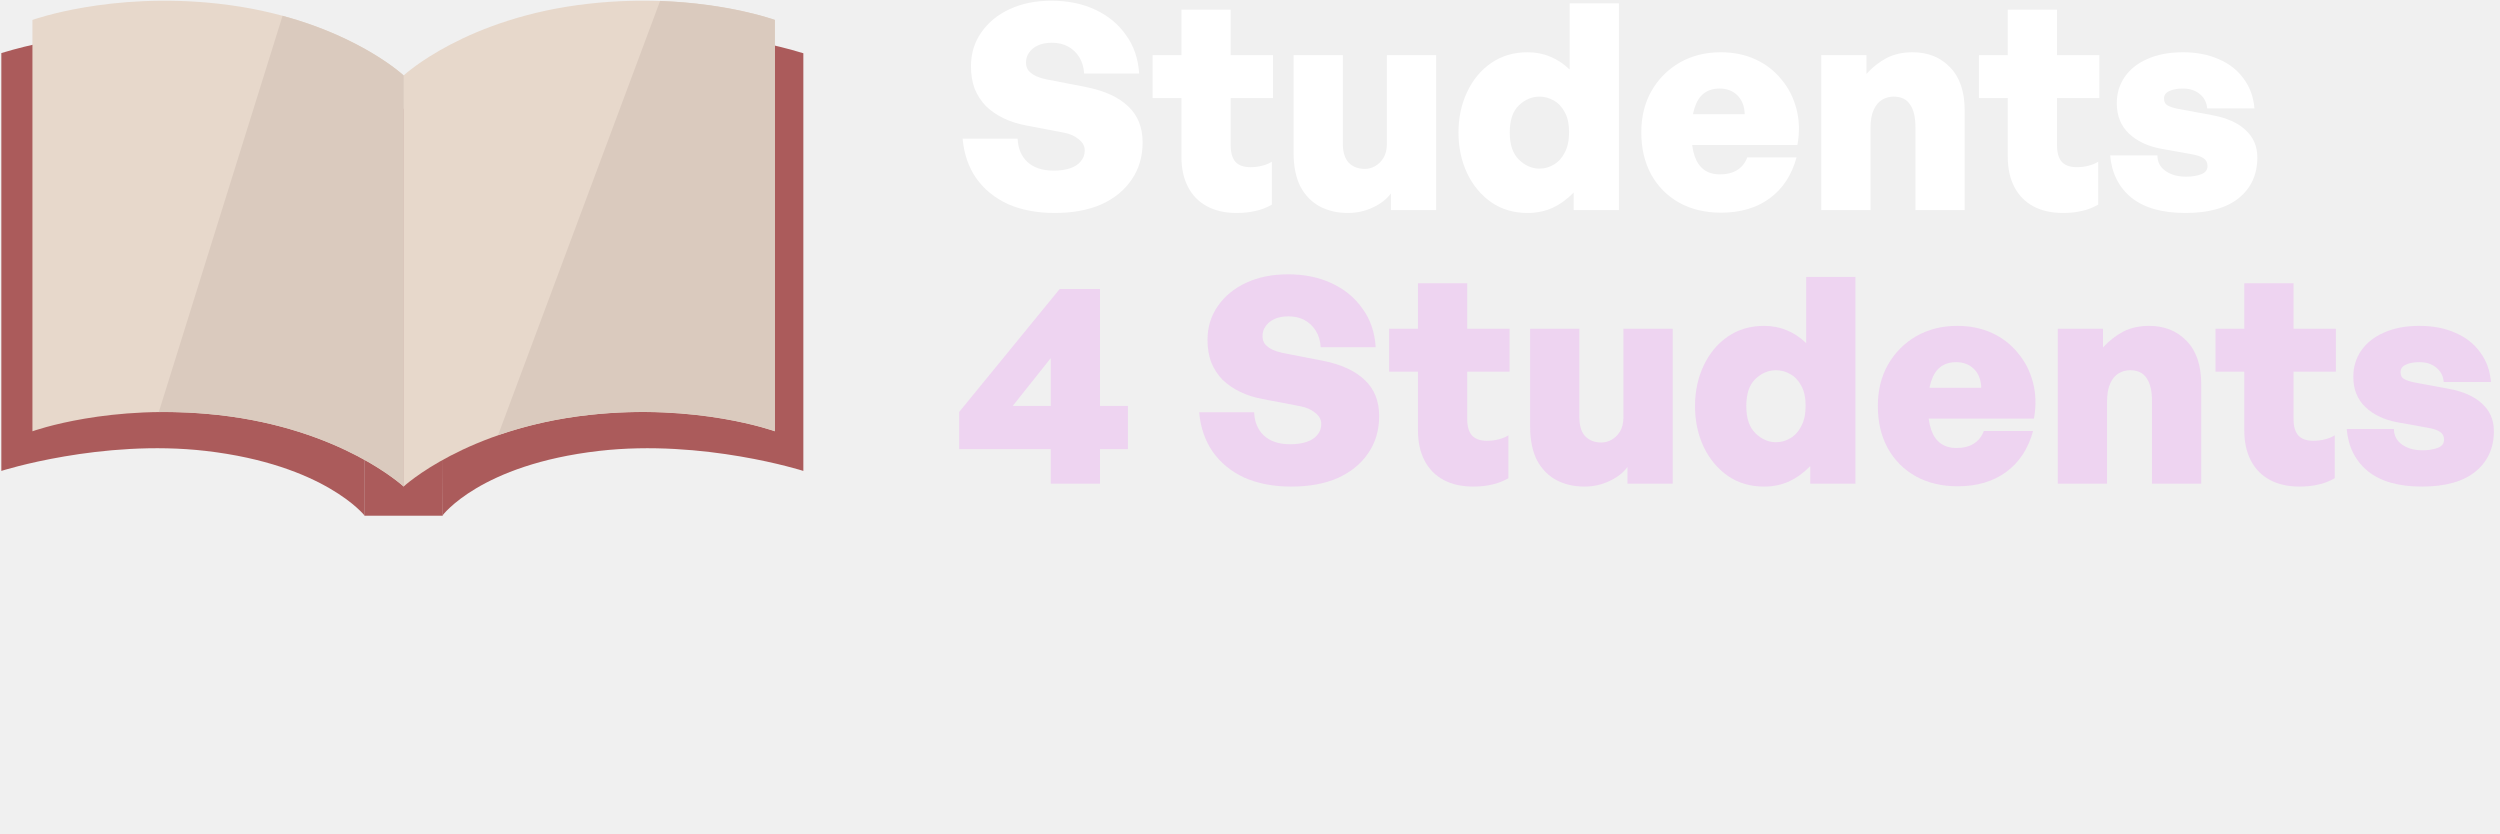
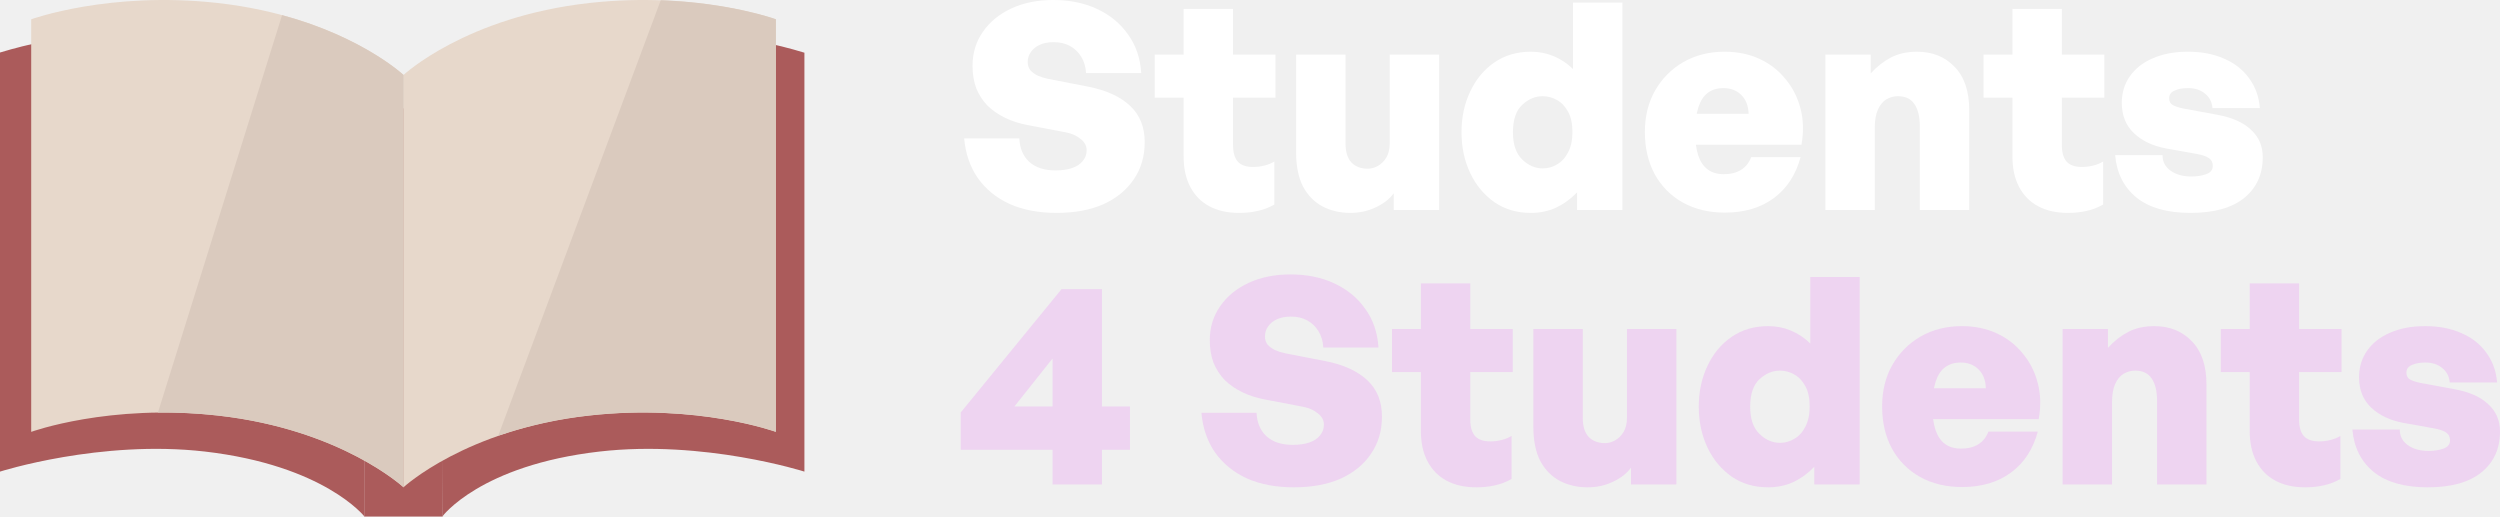
- <svg xmlns="http://www.w3.org/2000/svg" width="1500" height="500" viewBox="0 0 1500 500" fill="none" version="1.1" id="svg239489">
+ <svg xmlns="http://www.w3.org/2000/svg" width="1495.52" height="309.005" viewBox="0 0 1495.52 309.005" fill="none" version="1.1" id="svg239489">
  <defs id="defs239493" />
-   <g id="g240172" transform="matrix(2.533064,0,0,2.533064,-1.2269,-0.6520015)">
+   <g id="g240172" transform="matrix(2.533064,0,0,2.533064,-2.027194,-1.077295)">
    <path d="M 44.384,8.958 C 29.745,7.226 14.905,8.543 0.8,12.829 v 98.972 c 0,0 23.727,-7.572 48.389,-4.739 28.21,3.269 37.679,15.342 37.679,15.342 V 26.017 c 0,0 -14.271,-13.774 -42.484,-17.059 z" fill="#ab5b5b" id="path239441" />
    <path d="M 105.327,26.018 H 86.827 v 96.396 h 18.5 z" fill="#ab5b5b" id="path239443" />
    <path d="M 52.137,1.124 C 26.584,-1.708 8.168,4.982 8.168,4.982 V 102.416 c 0,0 18.416,-6.699 43.969,-3.867 29.22,3.242 43.956,16.962 43.956,16.962 V 18.14 c 0,0 -14.749,-13.783 -43.956,-17.015 z" fill="#e7d8cb" id="path239445" />
    <path d="m 147.217,8.959 c 14.632,-1.713 29.46,-0.382 43.553,3.911 v 98.932 c 0,0 -23.737,-7.571 -48.389,-4.739 -28.213,3.245 -37.107,15.318 -37.107,15.318 l -0.572,-96.397 c 0,0 14.302,-13.739 42.515,-17.025 z" fill="#ab5b5b" id="path239447" />
    <path d="m 140.049,1.124 c 25.541,-2.832 43.96,3.867 43.96,3.867 V 102.416 c 0,0 -18.419,-6.699 -43.96,-3.867 C 110.83,101.791 96.081,115.511 96.081,115.511 V 18.139 c 0,0 14.749,-13.783 43.968,-17.015 z" fill="#e7d8cb" id="path239449" />
    <path d="M 156.842,0.477 C 173.298,1.059 184.04,4.972 184.04,4.972 V 102.397 c 0,0 -18.416,-6.702 -43.957,-3.87 -7.363,0.781 -14.616,2.389 -21.62,4.792" fill="#dacabe" id="path239451" />
    <path d="m 38.098,97.858 c 4.699,-0.056 9.397,0.175 14.067,0.691 29.22,3.242 43.956,16.962 43.956,16.962 V 18.14 c 0,0 -9.597,-8.981 -28.707,-14.142" fill="#dacabe" id="path239453" />
  </g>
-   <g id="g239992" transform="matrix(2.533064,0,0,2.533064,-1.2269,-0.6520015)">
+   <g id="g239992" transform="matrix(2.533064,0,0,2.533064,-2.027194,-1.077295)">
    <path d="m 271.134,33.989 c 0,3.365 -0.864,6.299 -2.592,8.8 -1.683,2.501 -4.071,4.457 -7.163,5.867 -3.093,1.364 -6.777,2.047 -11.052,2.047 -4.23,0 -7.936,-0.705 -11.12,-2.115 -3.138,-1.455 -5.639,-3.502 -7.504,-6.14 -1.819,-2.638 -2.888,-5.753 -3.206,-9.346 h 13.03 c 0.091,2.319 0.864,4.161 2.319,5.526 1.501,1.364 3.57,2.046 6.208,2.046 1.501,0 2.797,-0.182 3.889,-0.546 1.091,-0.364 1.933,-0.91 2.524,-1.637 0.636,-0.728 0.955,-1.592 0.955,-2.592 0,-1.046 -0.478,-1.933 -1.433,-2.661 -0.909,-0.773 -2.092,-1.296 -3.547,-1.569 l -8.937,-1.706 c -1.956,-0.364 -3.729,-0.932 -5.321,-1.706 -1.592,-0.773 -2.979,-1.728 -4.161,-2.865 -1.137,-1.183 -2.024,-2.547 -2.661,-4.093 -0.591,-1.592 -0.887,-3.365 -0.887,-5.321 0,-3.047 0.819,-5.73 2.456,-8.05 1.637,-2.365 3.889,-4.207 6.754,-5.526 2.865,-1.319 6.14,-1.978 9.823,-1.978 3.912,0 7.368,0.705 10.37,2.115 3.047,1.41 5.48,3.411 7.299,6.003 1.865,2.547 2.911,5.594 3.138,9.141 h -13.03 c -0.091,-1.501 -0.477,-2.797 -1.159,-3.889 -0.683,-1.091 -1.569,-1.933 -2.661,-2.524 -1.091,-0.591 -2.365,-0.887 -3.82,-0.887 -1.274,0 -2.365,0.205 -3.275,0.614 -0.909,0.409 -1.614,0.978 -2.114,1.706 -0.501,0.682 -0.751,1.478 -0.751,2.388 0,0.728 0.205,1.364 0.614,1.91 0.455,0.5 1.046,0.932 1.774,1.296 0.727,0.318 1.523,0.569 2.387,0.75 l 9.483,1.842 c 4.366,0.864 7.686,2.388 9.96,4.571 2.274,2.138 3.411,4.98 3.411,8.527 z" fill="#ffffff" id="path239455" />
    <path d="m 301.748,38.56 v 10.165 c -1.273,0.728 -2.57,1.228 -3.889,1.501 -1.318,0.318 -2.797,0.477 -4.434,0.477 -2.729,0 -5.071,-0.523 -7.026,-1.569 -1.956,-1.046 -3.457,-2.57 -4.503,-4.571 -1.046,-2.001 -1.569,-4.389 -1.569,-7.163 V 23.483 h -6.822 V 13.319 h 6.822 V 2.54 h 11.666 v 10.779 h 10.028 v 10.165 h -10.028 v 11.188 c 0,1.774 0.386,3.093 1.159,3.957 0.773,0.819 1.956,1.228 3.548,1.228 0.955,0 1.864,-0.114 2.728,-0.341 0.91,-0.227 1.683,-0.546 2.32,-0.955 z" fill="#ffffff" id="path239457" />
    <path d="M 328.995,34.262 V 13.319 h 11.666 v 36.702 H 329.95 v -3.957 c -1,1.364 -2.433,2.479 -4.298,3.343 -1.819,0.864 -3.797,1.296 -5.935,1.296 -2.41,0 -4.593,-0.5 -6.549,-1.501 -1.955,-1.046 -3.502,-2.615 -4.639,-4.707 -1.091,-2.138 -1.637,-4.821 -1.637,-8.05 V 13.319 h 11.666 v 20.943 c 0,2.001 0.454,3.502 1.364,4.503 0.955,1 2.251,1.501 3.889,1.501 0.773,0 1.546,-0.205 2.319,-0.614 0.819,-0.455 1.501,-1.114 2.047,-1.978 0.545,-0.91 0.818,-2.047 0.818,-3.411 z" fill="#ffffff" id="path239459" />
    <path d="m 345.952,31.67 c 0,-3.547 0.682,-6.754 2.047,-9.619 1.364,-2.911 3.274,-5.207 5.73,-6.89 2.456,-1.683 5.321,-2.524 8.596,-2.524 1.91,0 3.683,0.341 5.321,1.023 1.682,0.682 3.229,1.705 4.639,3.07 V 1.039 H 383.95 V 50.021 h -10.71 v -4.161 c -1.501,1.546 -3.161,2.752 -4.98,3.616 -1.819,0.819 -3.798,1.228 -5.935,1.228 -3.275,0 -6.14,-0.841 -8.596,-2.524 -2.456,-1.728 -4.366,-4.025 -5.73,-6.89 -1.365,-2.911 -2.047,-6.117 -2.047,-9.619 z m 12.143,0 c 0,2.865 0.728,5.003 2.183,6.413 1.455,1.41 3.07,2.115 4.844,2.115 1.228,0 2.365,-0.318 3.411,-0.955 1.091,-0.637 1.955,-1.592 2.592,-2.865 0.682,-1.273 1.023,-2.865 1.023,-4.775 0,-1.956 -0.341,-3.547 -1.023,-4.775 -0.682,-1.273 -1.569,-2.206 -2.661,-2.797 -1.046,-0.591 -2.16,-0.887 -3.342,-0.887 -1.774,0 -3.389,0.682 -4.844,2.046 -1.455,1.364 -2.183,3.525 -2.183,6.481 z" fill="#ffffff" id="path239461" />
    <path d="m 408.152,50.635 c -3.775,0 -7.095,-0.796 -9.96,-2.388 -2.82,-1.592 -5.025,-3.82 -6.617,-6.686 -1.547,-2.865 -2.32,-6.185 -2.32,-9.96 0,-3.684 0.796,-6.936 2.388,-9.755 1.637,-2.865 3.866,-5.117 6.685,-6.754 2.866,-1.637 6.117,-2.456 9.756,-2.456 3.047,0 5.799,0.569 8.254,1.706 2.456,1.137 4.503,2.729 6.14,4.775 1.683,2.001 2.865,4.343 3.548,7.027 0.682,2.638 0.75,5.458 0.204,8.459 h -29.948 v -7.3 h 17.464 c -0.045,-1.865 -0.614,-3.343 -1.705,-4.434 -1.092,-1.091 -2.502,-1.637 -4.23,-1.637 -1.501,0 -2.752,0.387 -3.752,1.16 -0.955,0.728 -1.683,1.865 -2.183,3.411 -0.5,1.546 -0.751,3.502 -0.751,5.867 0,2.183 0.251,4.025 0.751,5.526 0.5,1.455 1.251,2.547 2.251,3.275 1.001,0.728 2.251,1.091 3.752,1.091 1.637,0 3.002,-0.341 4.093,-1.023 1.092,-0.682 1.888,-1.683 2.388,-3.002 h 11.666 c -1.137,4.184 -3.252,7.413 -6.345,9.687 -3.092,2.274 -6.935,3.411 -11.529,3.411 z" fill="#ffffff" id="path239463" />
    <path d="M 443.546,30.715 V 50.021 H 431.88 v -36.702 h 10.711 v 4.434 c 1.455,-1.592 3.047,-2.842 4.775,-3.752 1.774,-0.91 3.82,-1.364 6.14,-1.364 3.638,0 6.594,1.182 8.868,3.547 2.32,2.365 3.479,5.776 3.479,10.233 V 50.021 H 454.188 V 30.305 c 0,-2.32 -0.432,-4.093 -1.296,-5.321 -0.819,-1.228 -2.115,-1.842 -3.889,-1.842 -0.955,0 -1.864,0.25 -2.729,0.75 -0.818,0.5 -1.478,1.296 -1.978,2.388 -0.5,1.092 -0.75,2.57 -0.75,4.434 z" fill="#ffffff" id="path239465" />
    <path d="m 497.479,38.56 v 10.165 c -1.273,0.728 -2.57,1.228 -3.889,1.501 -1.318,0.318 -2.797,0.477 -4.434,0.477 -2.729,0 -5.071,-0.523 -7.026,-1.569 -1.956,-1.046 -3.457,-2.57 -4.503,-4.571 -1.046,-2.001 -1.569,-4.389 -1.569,-7.163 V 23.483 h -6.822 V 13.319 h 6.822 V 2.54 h 11.666 v 10.779 h 10.028 v 10.165 h -10.028 v 11.188 c 0,1.774 0.386,3.093 1.159,3.957 0.773,0.819 1.956,1.228 3.548,1.228 0.955,0 1.864,-0.114 2.729,-0.341 0.909,-0.227 1.682,-0.546 2.319,-0.955 z" fill="#ffffff" id="path239467" />
    <path d="m 535.172,37.537 c 0,4.048 -1.456,7.254 -4.366,9.619 -2.911,2.365 -7.141,3.547 -12.689,3.547 -5.503,0 -9.755,-1.205 -12.757,-3.616 -3.002,-2.456 -4.684,-5.799 -5.048,-10.028 H 511.5 c 0,1.546 0.636,2.774 1.91,3.684 1.273,0.91 2.911,1.364 4.912,1.364 1.319,0 2.478,-0.182 3.479,-0.546 1.046,-0.364 1.569,-1.023 1.569,-1.978 0,-0.819 -0.319,-1.433 -0.955,-1.842 -0.591,-0.409 -1.524,-0.728 -2.797,-0.955 l -7.231,-1.296 c -3.184,-0.591 -5.731,-1.796 -7.641,-3.616 -1.91,-1.819 -2.865,-4.207 -2.865,-7.163 0,-2.365 0.636,-4.457 1.91,-6.276 1.273,-1.819 3.07,-3.229 5.389,-4.23 2.365,-1.046 5.139,-1.569 8.323,-1.569 3.229,0 6.072,0.546 8.527,1.637 2.456,1.046 4.412,2.57 5.867,4.571 1.501,2.001 2.365,4.366 2.593,7.095 h -11.188 c -0.137,-1.455 -0.728,-2.592 -1.774,-3.411 -1.046,-0.864 -2.365,-1.296 -3.957,-1.296 -1.364,0 -2.456,0.205 -3.274,0.614 -0.819,0.364 -1.228,0.955 -1.228,1.774 0,0.773 0.295,1.319 0.887,1.637 0.591,0.318 1.455,0.591 2.592,0.819 l 7.777,1.433 c 3.547,0.637 6.231,1.819 8.05,3.547 1.864,1.683 2.797,3.843 2.797,6.481 z" fill="#ffffff" id="path239469" />
    <path d="m 267.655,106.643 h -6.617 v 8.186 h -11.666 v -8.186 h -21.694 v -8.8 l 23.809,-29.13 h 9.551 v 27.697 h 6.617 z M 240.367,96.41 h 9.005 V 85.086 Z" fill="#eed4f1" id="path239471" />
    <path d="m 327.162,98.798 c 0,3.365 -0.864,6.299 -2.593,8.8 -1.682,2.502 -4.07,4.457 -7.163,5.867 -3.092,1.364 -6.776,2.047 -11.051,2.047 -4.23,0 -7.936,-0.705 -11.12,-2.115 -3.138,-1.456 -5.639,-3.502 -7.504,-6.14 -1.819,-2.638 -2.888,-5.753 -3.206,-9.346 h 13.03 c 0.091,2.319 0.864,4.161 2.319,5.526 1.501,1.364 3.57,2.046 6.208,2.046 1.501,0 2.797,-0.182 3.889,-0.545 1.091,-0.364 1.932,-0.91 2.524,-1.638 0.636,-0.727 0.955,-1.591 0.955,-2.592 0,-1.046 -0.478,-1.933 -1.433,-2.661 -0.909,-0.773 -2.092,-1.296 -3.547,-1.569 l -8.937,-1.706 c -1.956,-0.364 -3.729,-0.932 -5.321,-1.706 -1.592,-0.773 -2.979,-1.728 -4.162,-2.865 -1.137,-1.183 -2.023,-2.547 -2.66,-4.093 -0.591,-1.592 -0.887,-3.365 -0.887,-5.321 0,-3.047 0.819,-5.73 2.456,-8.05 1.637,-2.365 3.888,-4.207 6.754,-5.526 2.865,-1.319 6.139,-1.978 9.823,-1.978 3.912,0 7.368,0.705 10.37,2.115 3.047,1.41 5.48,3.411 7.299,6.003 1.865,2.547 2.911,5.594 3.138,9.141 h -13.03 c -0.091,-1.501 -0.477,-2.797 -1.159,-3.889 -0.683,-1.091 -1.569,-1.933 -2.661,-2.524 -1.092,-0.591 -2.365,-0.887 -3.82,-0.887 -1.274,0 -2.365,0.205 -3.275,0.614 -0.909,0.409 -1.614,0.978 -2.115,1.706 -0.5,0.682 -0.75,1.478 -0.75,2.388 0,0.728 0.205,1.364 0.614,1.91 0.455,0.5 1.046,0.932 1.774,1.296 0.727,0.318 1.523,0.569 2.387,0.75 l 9.483,1.842 c 4.366,0.864 7.686,2.388 9.96,4.571 2.274,2.138 3.411,4.98 3.411,8.527 z" fill="#eed4f1" id="path239473" />
    <path d="m 357.776,103.369 v 10.164 c -1.274,0.728 -2.57,1.228 -3.889,1.501 -1.319,0.318 -2.797,0.478 -4.434,0.478 -2.729,0 -5.071,-0.523 -7.027,-1.569 -1.955,-1.046 -3.456,-2.57 -4.502,-4.571 -1.046,-2.001 -1.569,-4.389 -1.569,-7.163 V 88.292 h -6.822 V 78.127 h 6.822 V 67.349 h 11.665 v 10.779 h 10.029 V 88.292 H 348.02 V 99.48 c 0,1.774 0.387,3.093 1.16,3.957 0.773,0.818 1.956,1.228 3.548,1.228 0.955,0 1.864,-0.114 2.728,-0.341 0.91,-0.228 1.683,-0.546 2.32,-0.955 z" fill="#eed4f1" id="path239475" />
    <path d="M 385.023,99.071 V 78.127 h 11.666 v 36.702 h -10.711 v -3.956 c -1,1.364 -2.433,2.478 -4.298,3.342 -1.819,0.865 -3.797,1.297 -5.935,1.297 -2.41,0 -4.593,-0.501 -6.549,-1.501 -1.955,-1.046 -3.502,-2.615 -4.639,-4.707 -1.091,-2.138 -1.637,-4.821 -1.637,-8.05 V 78.127 h 11.665 v 20.943 c 0,2.001 0.455,3.502 1.365,4.502 0.955,1.001 2.251,1.501 3.888,1.501 0.774,0 1.547,-0.205 2.32,-0.614 0.818,-0.455 1.501,-1.114 2.046,-1.978 0.546,-0.91 0.819,-2.047 0.819,-3.411 z" fill="#eed4f1" id="path239477" />
    <path d="m 401.98,96.478 c 0,-3.547 0.682,-6.754 2.046,-9.619 1.365,-2.911 3.275,-5.207 5.731,-6.89 2.456,-1.683 5.321,-2.524 8.596,-2.524 1.91,0 3.683,0.341 5.321,1.023 1.682,0.682 3.229,1.706 4.639,3.07 V 65.848 h 11.665 v 48.981 h -10.71 v -4.161 c -1.501,1.546 -3.161,2.752 -4.98,3.616 -1.82,0.818 -3.798,1.228 -5.935,1.228 -3.275,0 -6.14,-0.842 -8.596,-2.525 -2.456,-1.728 -4.366,-4.024 -5.731,-6.89 -1.364,-2.91 -2.046,-6.117 -2.046,-9.619 z m 12.143,0 c 0,2.865 0.728,5.003 2.183,6.413 1.455,1.41 3.07,2.115 4.844,2.115 1.227,0 2.364,-0.319 3.41,-0.955 1.092,-0.637 1.956,-1.592 2.593,-2.865 0.682,-1.274 1.023,-2.866 1.023,-4.776 0,-1.956 -0.341,-3.547 -1.023,-4.775 -0.682,-1.273 -1.569,-2.206 -2.661,-2.797 -1.046,-0.591 -2.16,-0.887 -3.342,-0.887 -1.774,0 -3.389,0.682 -4.844,2.047 -1.455,1.364 -2.183,3.525 -2.183,6.481 z" fill="#eed4f1" id="path239479" />
    <path d="m 464.18,115.443 c -3.775,0 -7.095,-0.796 -9.96,-2.387 -2.82,-1.592 -5.026,-3.821 -6.617,-6.686 -1.547,-2.865 -2.32,-6.185 -2.32,-9.96 0,-3.684 0.796,-6.936 2.388,-9.755 1.637,-2.865 3.866,-5.117 6.685,-6.754 2.866,-1.637 6.117,-2.456 9.756,-2.456 3.047,0 5.798,0.569 8.254,1.706 2.456,1.137 4.503,2.729 6.14,4.775 1.683,2.001 2.865,4.343 3.547,7.027 0.683,2.638 0.751,5.458 0.205,8.459 H 452.31 v -7.3 h 17.464 c -0.046,-1.865 -0.614,-3.343 -1.706,-4.434 -1.091,-1.091 -2.501,-1.637 -4.229,-1.637 -1.501,0 -2.752,0.387 -3.752,1.16 -0.955,0.728 -1.683,1.865 -2.183,3.411 -0.501,1.546 -0.751,3.502 -0.751,5.867 0,2.183 0.25,4.025 0.751,5.526 0.5,1.455 1.25,2.547 2.251,3.275 1.001,0.727 2.251,1.091 3.752,1.091 1.637,0 3.002,-0.341 4.093,-1.023 1.092,-0.682 1.888,-1.683 2.388,-3.002 h 11.665 c -1.137,4.184 -3.251,7.413 -6.344,9.687 -3.093,2.274 -6.936,3.411 -11.529,3.411 z" fill="#eed4f1" id="path239481" />
    <path d="M 499.574,95.523 V 114.829 H 487.908 V 78.127 h 10.71 v 4.434 c 1.456,-1.592 3.048,-2.842 4.776,-3.752 1.774,-0.91 3.82,-1.364 6.14,-1.364 3.638,0 6.594,1.182 8.868,3.547 2.32,2.365 3.479,5.776 3.479,10.233 V 114.829 H 510.216 V 95.114 c 0,-2.32 -0.432,-4.093 -1.296,-5.321 -0.819,-1.228 -2.115,-1.842 -3.889,-1.842 -0.955,0 -1.865,0.25 -2.729,0.75 -0.818,0.5 -1.478,1.296 -1.978,2.388 -0.5,1.091 -0.75,2.57 -0.75,4.434 z" fill="#eed4f1" id="path239483" />
    <path d="m 553.507,103.369 v 10.164 c -1.274,0.728 -2.57,1.228 -3.889,1.501 -1.319,0.318 -2.797,0.478 -4.434,0.478 -2.729,0 -5.071,-0.523 -7.027,-1.569 -1.955,-1.046 -3.456,-2.57 -4.502,-4.571 -1.046,-2.001 -1.569,-4.389 -1.569,-7.163 V 88.292 h -6.822 V 78.127 h 6.822 V 67.349 h 11.665 V 78.127 H 553.78 V 88.292 H 543.751 V 99.48 c 0,1.774 0.387,3.093 1.16,3.957 0.773,0.818 1.956,1.228 3.548,1.228 0.955,0 1.864,-0.114 2.728,-0.341 0.91,-0.228 1.683,-0.546 2.32,-0.955 z" fill="#eed4f1" id="path239485" />
    <path d="m 591.2,102.345 c 0,4.048 -1.456,7.254 -4.366,9.619 -2.911,2.365 -7.141,3.548 -12.689,3.548 -5.503,0 -9.756,-1.206 -12.757,-3.616 -3.002,-2.456 -4.685,-5.799 -5.048,-10.028 h 11.188 c 0,1.546 0.636,2.774 1.91,3.684 1.273,0.909 2.91,1.364 4.911,1.364 1.319,0 2.479,-0.182 3.48,-0.546 1.046,-0.364 1.569,-1.023 1.569,-1.978 0,-0.819 -0.319,-1.433 -0.955,-1.842 -0.592,-0.409 -1.524,-0.728 -2.797,-0.955 l -7.232,-1.296 c -3.183,-0.592 -5.73,-1.797 -7.64,-3.616 -1.91,-1.819 -2.865,-4.207 -2.865,-7.163 0,-2.365 0.636,-4.457 1.91,-6.276 1.273,-1.819 3.07,-3.229 5.389,-4.23 2.365,-1.046 5.139,-1.569 8.323,-1.569 3.229,0 6.071,0.546 8.527,1.637 2.456,1.046 4.412,2.57 5.867,4.571 1.501,2.001 2.365,4.366 2.592,7.095 h -11.188 c -0.136,-1.455 -0.727,-2.592 -1.773,-3.411 -1.046,-0.864 -2.365,-1.296 -3.957,-1.296 -1.364,0 -2.456,0.205 -3.274,0.614 -0.819,0.364 -1.228,0.955 -1.228,1.774 0,0.773 0.295,1.319 0.886,1.637 0.592,0.318 1.456,0.591 2.593,0.819 l 7.777,1.433 c 3.547,0.637 6.23,1.819 8.05,3.547 1.864,1.683 2.797,3.843 2.797,6.481 z" fill="#eed4f1" id="path239487" />
  </g>
</svg>
